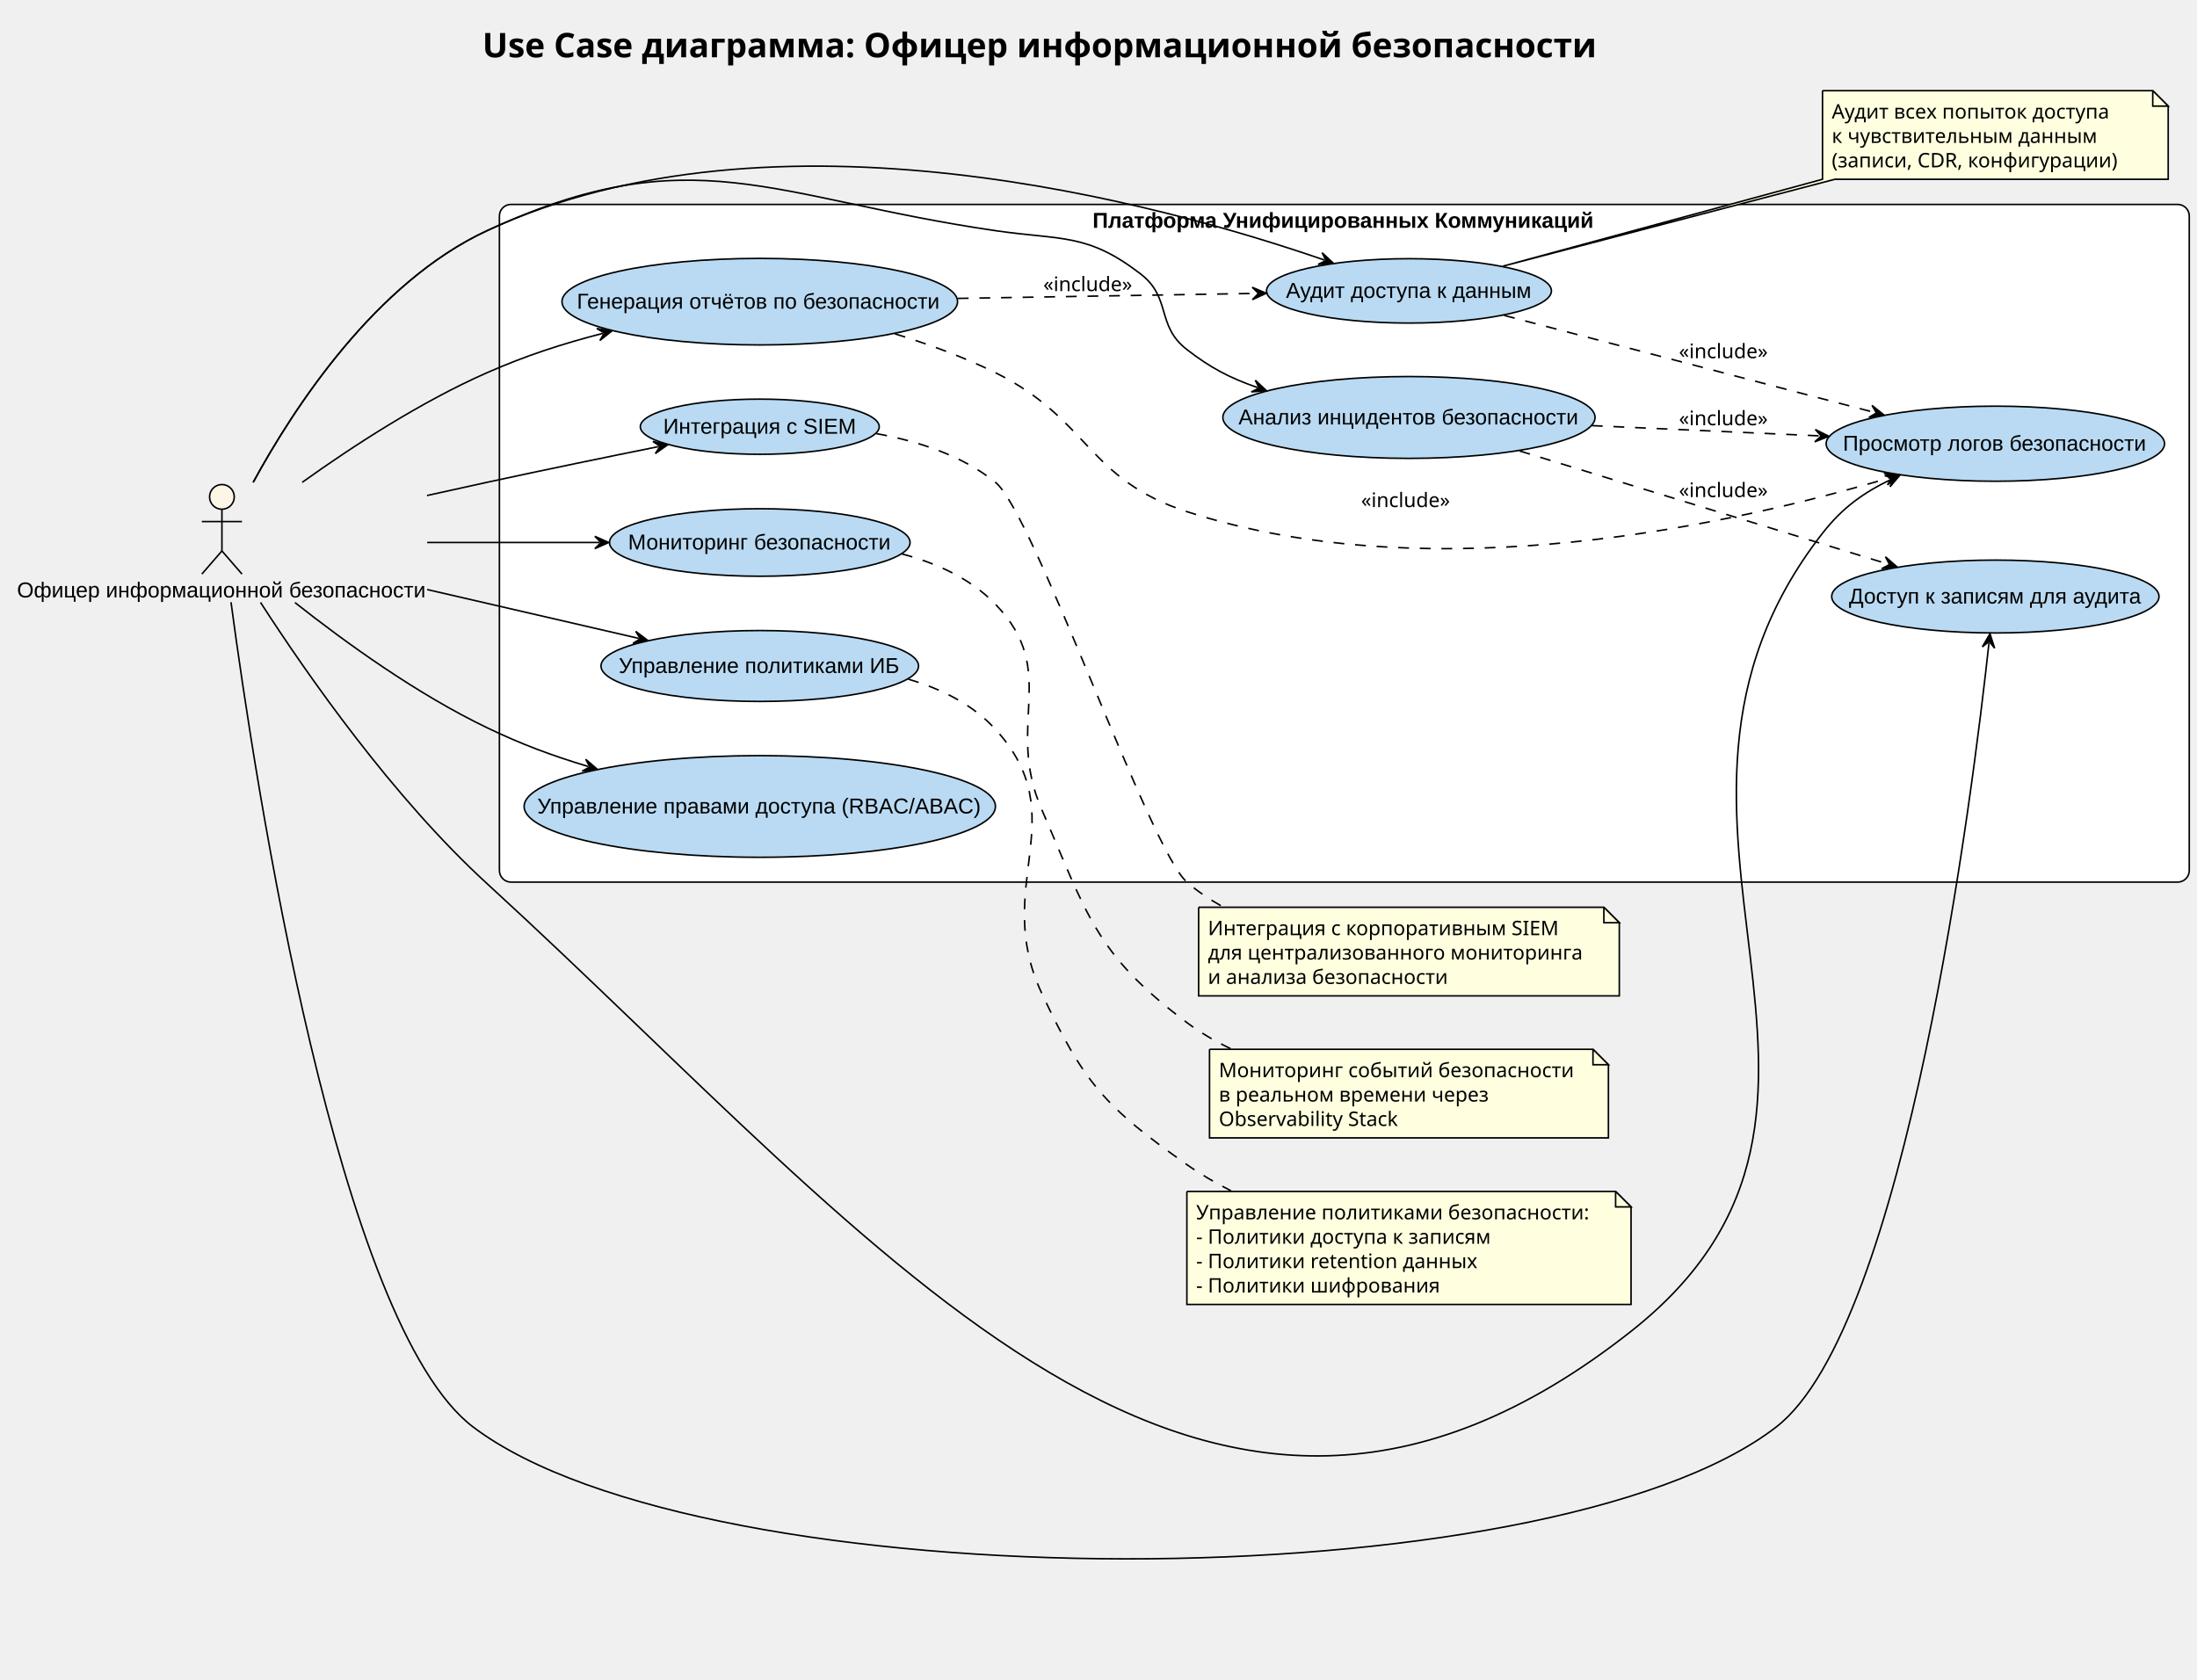
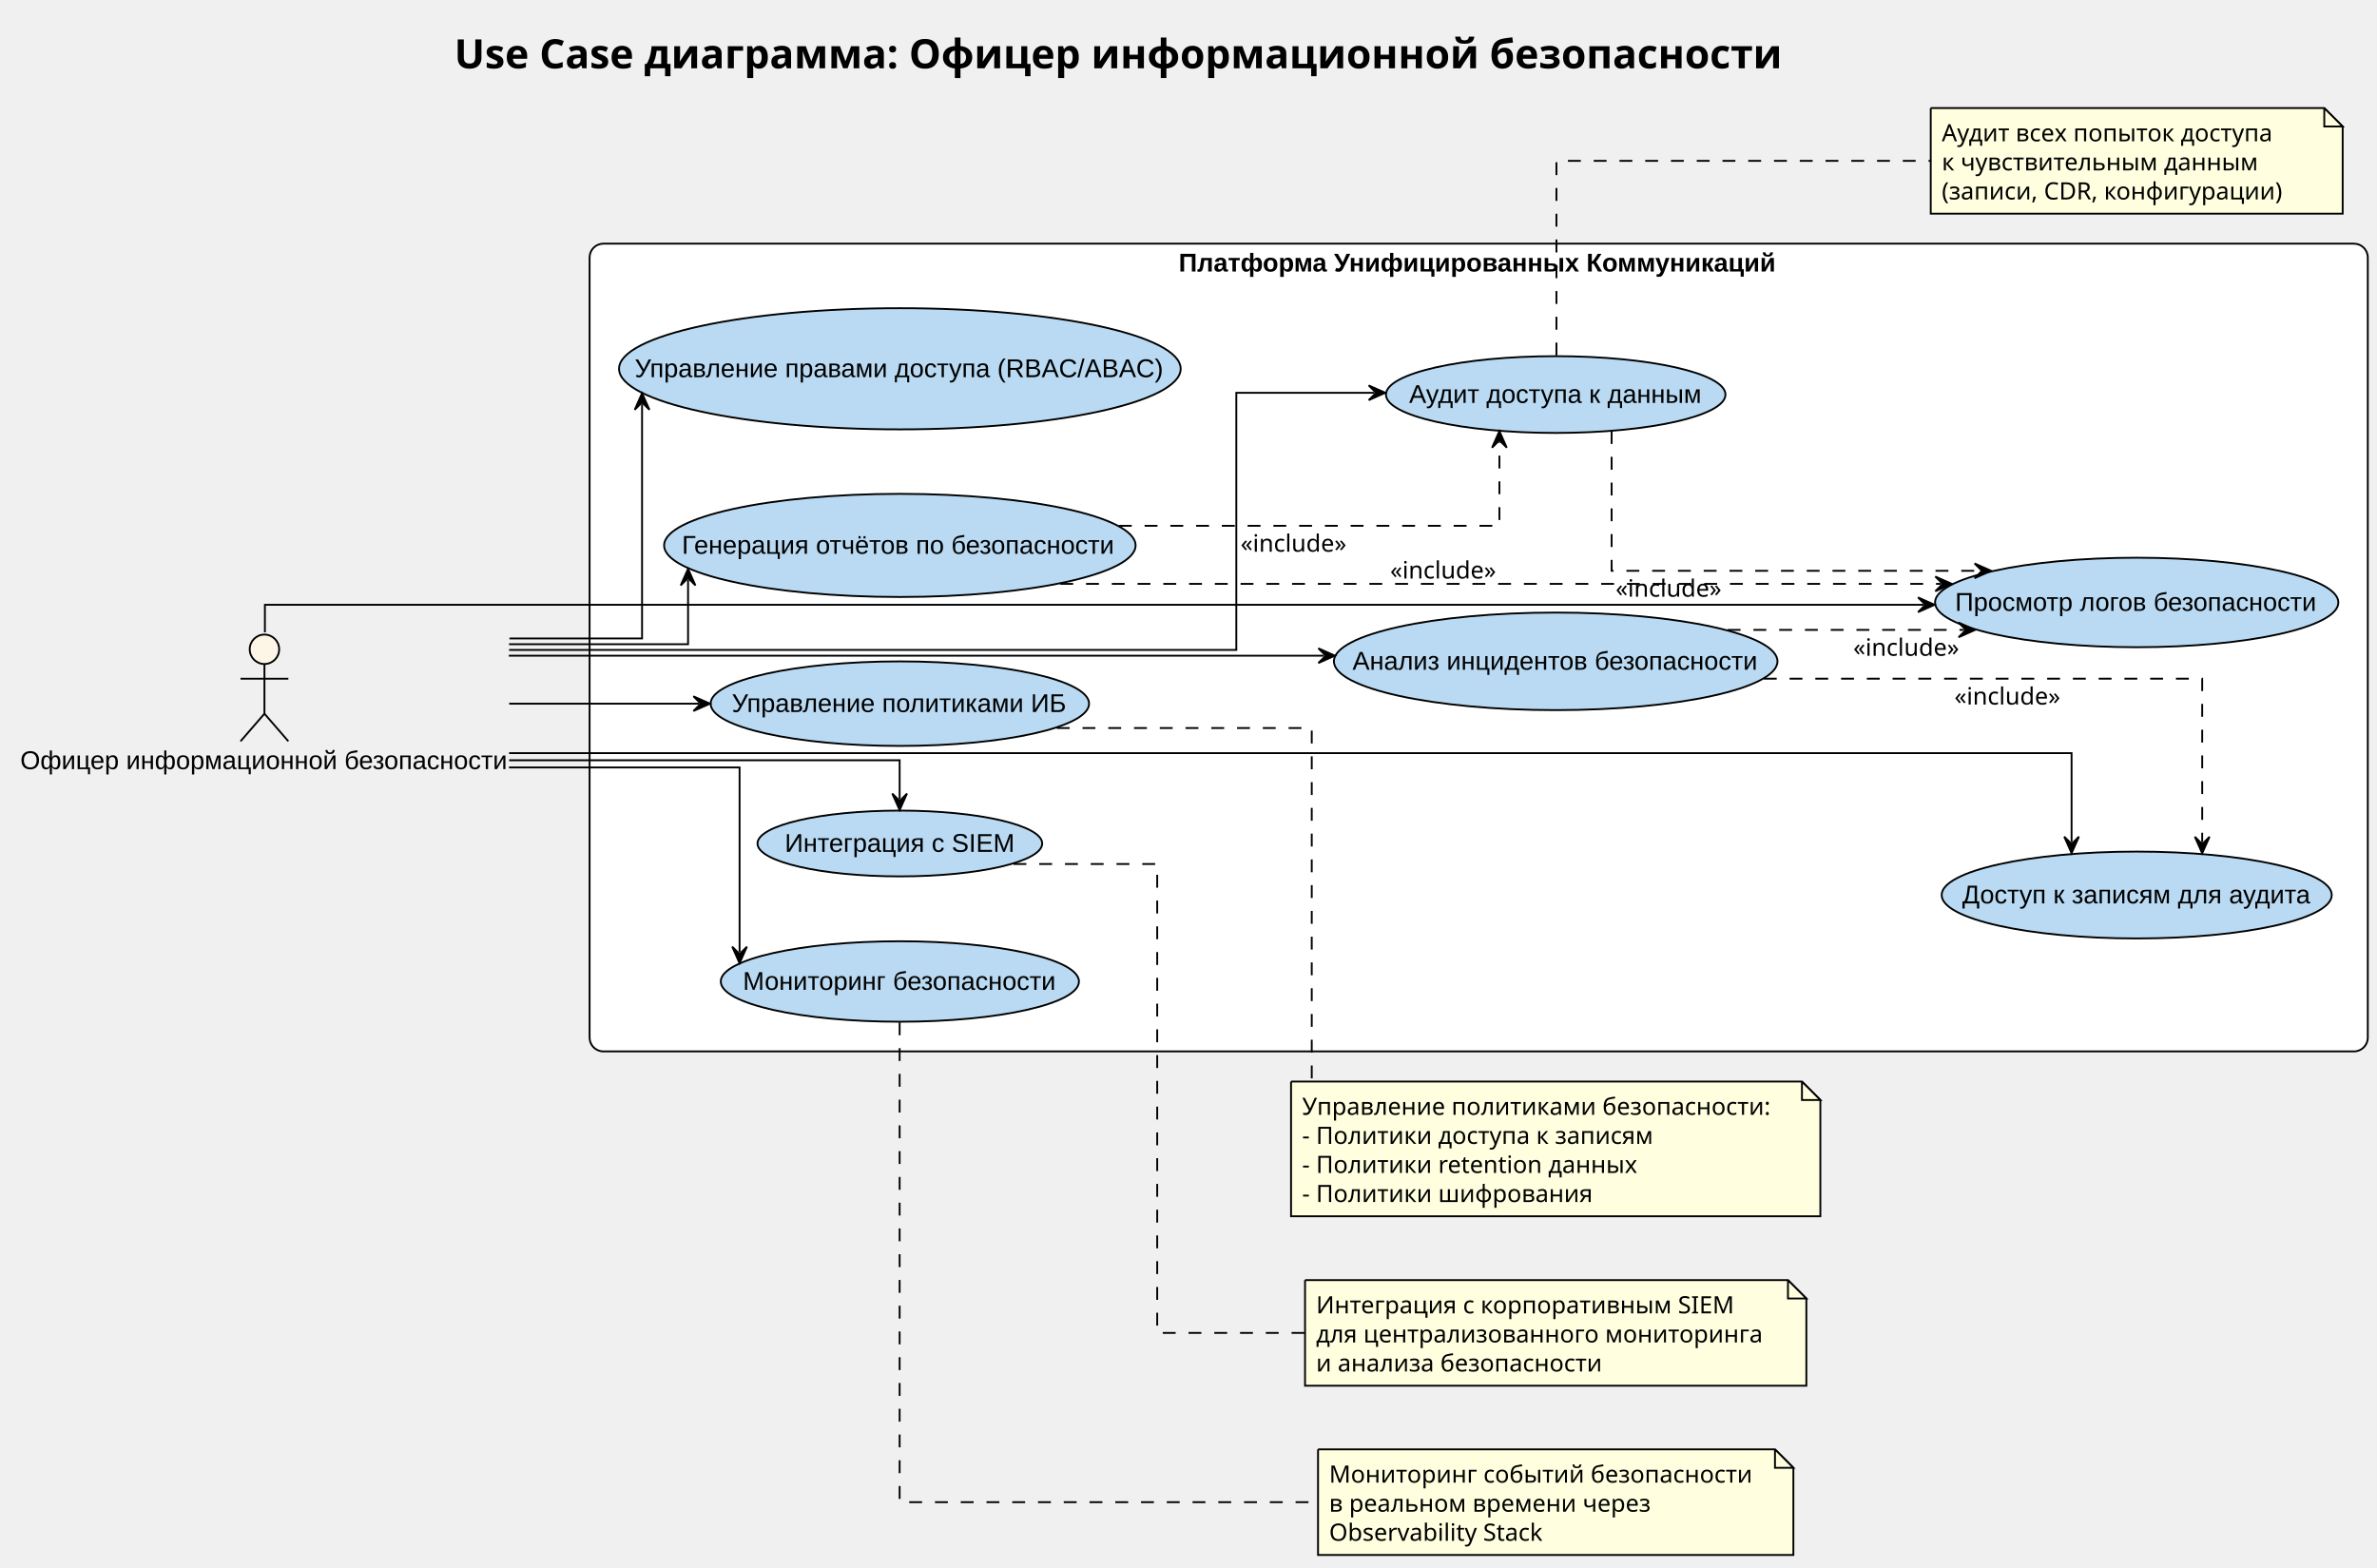
- <svg xmlns="http://www.w3.org/2000/svg" contentStyleType="text/css" data-diagram-type="DESCRIPTION" height="1088px" preserveAspectRatio="none" style="width:1423px;height:1088px;background:#FFFFFF;" version="1.1" viewBox="0 0 1423 1088" width="1423px" zoomAndPan="magnify">
+ <svg xmlns="http://www.w3.org/2000/svg" contentStyleType="text/css" data-diagram-type="DESCRIPTION" height="852px" preserveAspectRatio="none" style="width:1292px;height:852px;background:#FFFFFF;" version="1.1" viewBox="0 0 1292 852" width="1292px" zoomAndPan="magnify">
  <defs />
  <g>
    <g class="title" data-source-line="3">
-       <text fill="#000000" font-family="Verdana" font-size="22" font-weight="bold" lengthAdjust="spacing" textLength="790.163" x="312.413" y="37.118">Use Case диаграмма: Офицер информационной безопасности</text>
+       <text fill="#000000" font-family="Verdana" font-size="22" font-weight="bold" lengthAdjust="spacing" textLength="790.163" x="246.913" y="37.118">Use Case диаграмма: Офицер информационной безопасности</text>
    </g>
    <g class="cluster" data-qualified-name="......... ............... ............" data-source-line="7" id="ent0003">
-       <rect fill="#FFFFFF" height="439" rx="7.5" ry="7.5" style="stroke:#000000;stroke-width:1;" width="1094.52" x="323.47" y="132.427" />
-       <text fill="#000000" font-family="Arial" font-size="14" font-weight="bold" lengthAdjust="spacing" textLength="326.136" x="707.662" y="147.559">Платформа Унифицированных Коммуникаций</text>
+       <rect fill="#FFFFFF" height="439" rx="7.5" ry="7.5" style="stroke:#000000;stroke-width:1;" width="966.52" x="320.47" y="132.437" />
+       <text fill="#000000" font-family="Arial" font-size="14" font-weight="bold" lengthAdjust="spacing" textLength="326.136" x="640.662" y="147.569">Платформа Унифицированных Коммуникаций</text>
    </g>
    <g class="entity" data-qualified-name="......... ............... .............UC_SecurityMonitoring" data-source-line="8" id="ent0004">
-       <ellipse cx="492.115" cy="351.426" fill="#B9DAF2" rx="97.345" ry="21.869" style="stroke:#000000;stroke-width:1;" />
-       <text fill="#000000" font-family="Arial" font-size="14" lengthAdjust="spacing" textLength="170.659" x="406.785" y="355.976">Мониторинг безопасности</text>
+       <ellipse cx="489.115" cy="533.436" fill="#B9DAF2" rx="97.345" ry="21.869" style="stroke:#000000;stroke-width:1;" />
+       <text fill="#000000" font-family="Arial" font-size="14" lengthAdjust="spacing" textLength="170.659" x="403.785" y="537.986">Мониторинг безопасности</text>
    </g>
    <g class="entity" data-qualified-name="......... ............... .............UC_AccessAudit" data-source-line="9" id="ent0005">
-       <ellipse cx="912.593" cy="188.432" fill="#B9DAF2" rx="92.273" ry="20.855" style="stroke:#000000;stroke-width:1;" />
-       <text fill="#000000" font-family="Arial" font-size="14" lengthAdjust="spacing" textLength="159.373" x="832.907" y="192.981">Аудит доступа к данным</text>
+       <ellipse cx="845.593" cy="214.442" fill="#B9DAF2" rx="92.273" ry="20.855" style="stroke:#000000;stroke-width:1;" />
+       <text fill="#000000" font-family="Arial" font-size="14" lengthAdjust="spacing" textLength="159.373" x="765.907" y="218.991">Аудит доступа к данным</text>
    </g>
    <g class="entity" data-qualified-name="......... ............... .............UC_SecurityPolicies" data-source-line="10" id="ent0006">
-       <ellipse cx="492.107" cy="431.427" fill="#B9DAF2" rx="102.847" ry="22.969" style="stroke:#000000;stroke-width:1;" />
-       <text fill="#000000" font-family="Arial" font-size="14" lengthAdjust="spacing" textLength="182.752" x="400.731" y="435.976">Управление политиками ИБ</text>
+       <ellipse cx="489.107" cy="382.437" fill="#B9DAF2" rx="102.847" ry="22.969" style="stroke:#000000;stroke-width:1;" />
+       <text fill="#000000" font-family="Arial" font-size="14" lengthAdjust="spacing" textLength="182.752" x="397.731" y="386.986">Управление политиками ИБ</text>
    </g>
    <g class="entity" data-qualified-name="......... ............... .............UC_SecurityLogs" data-source-line="11" id="ent0007">
-       <ellipse cx="1292.387" cy="287.429" fill="#B9DAF2" rx="109.607" ry="24.321" style="stroke:#000000;stroke-width:1;" />
-       <text fill="#000000" font-family="Arial" font-size="14" lengthAdjust="spacing" textLength="197.435" x="1193.669" y="291.978">Просмотр логов безопасности</text>
+       <ellipse cx="1161.387" cy="327.439" fill="#B9DAF2" rx="109.607" ry="24.321" style="stroke:#000000;stroke-width:1;" />
+       <text fill="#000000" font-family="Arial" font-size="14" lengthAdjust="spacing" textLength="197.435" x="1062.669" y="331.988">Просмотр логов безопасности</text>
    </g>
    <g class="entity" data-qualified-name="......... ............... .............UC_RecordingAudit" data-source-line="12" id="ent0008">
-       <ellipse cx="1292.392" cy="386.43" fill="#B9DAF2" rx="106.012" ry="23.602" style="stroke:#000000;stroke-width:1;" />
-       <text fill="#000000" font-family="Arial" font-size="14" lengthAdjust="spacing" textLength="189.649" x="1197.568" y="390.979">Доступ к записям для аудита</text>
+       <ellipse cx="1161.392" cy="486.44" fill="#B9DAF2" rx="106.012" ry="23.602" style="stroke:#000000;stroke-width:1;" />
+       <text fill="#000000" font-family="Arial" font-size="14" lengthAdjust="spacing" textLength="189.649" x="1066.568" y="490.989">Доступ к записям для аудита</text>
    </g>
    <g class="entity" data-qualified-name="......... ............... .............UC_IncidentAnalysis" data-source-line="13" id="ent0009">
-       <ellipse cx="912.586" cy="270.426" fill="#B9DAF2" rx="120.546" ry="26.509" style="stroke:#000000;stroke-width:1;" />
-       <text fill="#000000" font-family="Arial" font-size="14" lengthAdjust="spacing" textLength="220.883" x="802.145" y="274.976">Анализ инцидентов безопасности</text>
+       <ellipse cx="845.586" cy="359.437" fill="#B9DAF2" rx="120.546" ry="26.509" style="stroke:#000000;stroke-width:1;" />
+       <text fill="#000000" font-family="Arial" font-size="14" lengthAdjust="spacing" textLength="220.883" x="735.145" y="363.986">Анализ инцидентов безопасности</text>
    </g>
    <g class="entity" data-qualified-name="......... ............... .............UC_AccessControl" data-source-line="14" id="ent0010">
-       <ellipse cx="492.113" cy="522.424" fill="#B9DAF2" rx="152.633" ry="32.927" style="stroke:#000000;stroke-width:1;" />
-       <text fill="#000000" font-family="Arial" font-size="14" lengthAdjust="spacing" textLength="288.237" x="347.994" y="526.973">Управление правами доступа (RBAC/ABAC)</text>
+       <ellipse cx="489.113" cy="200.434" fill="#B9DAF2" rx="152.633" ry="32.927" style="stroke:#000000;stroke-width:1;" />
+       <text fill="#000000" font-family="Arial" font-size="14" lengthAdjust="spacing" textLength="288.237" x="344.994" y="204.983">Управление правами доступа (RBAC/ABAC)</text>
    </g>
    <g class="entity" data-qualified-name="......... ............... .............UC_SIEMIntegration" data-source-line="15" id="ent0011">
-       <ellipse cx="492.108" cy="276.423" fill="#B9DAF2" rx="77.378" ry="17.876" style="stroke:#000000;stroke-width:1;" />
-       <text fill="#000000" font-family="Arial" font-size="14" lengthAdjust="spacing" textLength="125.098" x="429.56" y="280.972">Интеграция с SIEM</text>
+       <ellipse cx="489.108" cy="458.433" fill="#B9DAF2" rx="77.378" ry="17.876" style="stroke:#000000;stroke-width:1;" />
+       <text fill="#000000" font-family="Arial" font-size="14" lengthAdjust="spacing" textLength="125.098" x="426.56" y="462.982">Интеграция с SIEM</text>
    </g>
    <g class="entity" data-qualified-name="......... ............... .............UC_SecurityReports" data-source-line="16" id="ent0012">
-       <ellipse cx="492.106" cy="195.423" fill="#B9DAF2" rx="128.126" ry="28.025" style="stroke:#000000;stroke-width:1;" />
-       <text fill="#000000" font-family="Arial" font-size="14" lengthAdjust="spacing" textLength="236.954" x="373.629" y="199.972">Генерация отчётов по безопасности</text>
+       <ellipse cx="489.106" cy="296.433" fill="#B9DAF2" rx="128.126" ry="28.025" style="stroke:#000000;stroke-width:1;" />
+       <text fill="#000000" font-family="Arial" font-size="14" lengthAdjust="spacing" textLength="236.954" x="370.629" y="300.982">Генерация отчётов по безопасности</text>
    </g>
    <g class="entity" data-qualified-name="SecurityOfficer" data-source-line="5" id="ent0002">
-       <ellipse cx="143.737" cy="321.887" fill="#FDF5E6" rx="8" ry="8" style="stroke:#000000;stroke-width:1;" />
-       <path d="M143.737,329.887 L143.737,356.887 M130.737,337.887 L156.737,337.887 M143.737,356.887 L130.737,371.887 M143.737,356.887 L156.737,371.887" fill="none" style="stroke:#000000;stroke-width:1;" />
-       <text fill="#000000" font-family="Arial" font-size="14" lengthAdjust="spacing" textLength="265.474" x="11" y="387.019">Офицер информационной безопасности</text>
+       <ellipse cx="143.737" cy="352.887" fill="#FDF5E6" rx="8" ry="8" style="stroke:#000000;stroke-width:1;" />
+       <path d="M143.737,360.887 L143.737,387.887 M130.737,368.887 L156.737,368.887 M143.737,387.887 L130.737,402.887 M143.737,387.887 L156.737,402.887" fill="none" style="stroke:#000000;stroke-width:1;" />
+       <text fill="#000000" font-family="Arial" font-size="14" lengthAdjust="spacing" textLength="265.474" x="11" y="418.019">Офицер информационной безопасности</text>
    </g>
    <g class="entity" data-qualified-name="GMN27" data-source-line="38" id="ent0028">
-       <path d="M783.41,679.737 L783.41,737.135 L1041.774,737.135 L1041.774,689.737 L1031.774,679.737 L783.41,679.737" fill="#FFFFE0" style="stroke:#000000;stroke-width:1;" />
-       <path d="M1031.774,679.737 L1031.774,689.737 L1041.774,689.737 L1031.774,679.737" fill="#FFFFE0" style="stroke:#000000;stroke-width:1;" />
-       <text fill="#000000" font-family="Verdana" font-size="13" lengthAdjust="spacing" textLength="237.364" x="789.41" y="697.807">Мониторинг событий безопасности</text>
-       <text fill="#000000" font-family="Verdana" font-size="13" lengthAdjust="spacing" textLength="181.06" x="789.41" y="713.606">в реальном времени через</text>
-       <text fill="#000000" font-family="Verdana" font-size="13" lengthAdjust="spacing" textLength="126.369" x="789.41" y="729.406">Observability Stack</text>
+       <path d="M716.41,787.737 L716.41,845.135 L974.774,845.135 L974.774,797.737 L964.774,787.737 L716.41,787.737" fill="#FFFFE0" style="stroke:#000000;stroke-width:1;" />
+       <path d="M964.774,787.737 L964.774,797.737 L974.774,797.737 L964.774,787.737" fill="#FFFFE0" style="stroke:#000000;stroke-width:1;" />
+       <text fill="#000000" font-family="Verdana" font-size="13" lengthAdjust="spacing" textLength="237.364" x="722.41" y="805.807">Мониторинг событий безопасности</text>
+       <text fill="#000000" font-family="Verdana" font-size="13" lengthAdjust="spacing" textLength="181.06" x="722.41" y="821.606">в реальном времени через</text>
+       <text fill="#000000" font-family="Verdana" font-size="13" lengthAdjust="spacing" textLength="126.369" x="722.41" y="837.406">Observability Stack</text>
    </g>
    <g class="entity" data-qualified-name="GMN30" data-source-line="44" id="ent0031">
-       <path d="M1180.44,58.737 L1180.44,116.135 A0,0 0 0 0 1180.44,116.135 L1180.44,116.135 L973.45,172.427 L1188.44,116.135 L1404.343,116.135 A0,0 0 0 0 1404.343,116.135 L1404.343,68.737 L1394.343,58.737 L1180.44,58.737 A0,0 0 0 0 1180.44,58.737" fill="#FFFFE0" style="stroke:#000000;stroke-width:1;" />
-       <path d="M1394.343,58.737 L1394.343,68.737 L1404.343,68.737 L1394.343,58.737" fill="#FFFFE0" style="stroke:#000000;stroke-width:1;" />
-       <text fill="#000000" font-family="Verdana" font-size="13" lengthAdjust="spacing" textLength="193.223" x="1186.44" y="76.807">Аудит всех попыток доступа</text>
-       <text fill="#000000" font-family="Verdana" font-size="13" lengthAdjust="spacing" textLength="178.756" x="1186.44" y="92.606">к чувствительным данным</text>
-       <text fill="#000000" font-family="Verdana" font-size="13" lengthAdjust="spacing" textLength="202.903" x="1186.44" y="108.406">(записи, CDR, конфигурации)</text>
+       <path d="M1049.44,58.737 L1049.44,116.135 L1273.343,116.135 L1273.343,68.737 L1263.343,58.737 L1049.44,58.737" fill="#FFFFE0" style="stroke:#000000;stroke-width:1;" />
+       <path d="M1263.343,58.737 L1263.343,68.737 L1273.343,68.737 L1263.343,58.737" fill="#FFFFE0" style="stroke:#000000;stroke-width:1;" />
+       <text fill="#000000" font-family="Verdana" font-size="13" lengthAdjust="spacing" textLength="193.223" x="1055.44" y="76.807">Аудит всех попыток доступа</text>
+       <text fill="#000000" font-family="Verdana" font-size="13" lengthAdjust="spacing" textLength="178.756" x="1055.44" y="92.606">к чувствительным данным</text>
+       <text fill="#000000" font-family="Verdana" font-size="13" lengthAdjust="spacing" textLength="202.903" x="1055.44" y="108.406">(записи, CDR, конфигурации)</text>
    </g>
    <g class="entity" data-qualified-name="GMN33" data-source-line="50" id="ent0034">
-       <path d="M768.74,771.837 L768.74,845.035 L1056.437,845.035 L1056.437,781.837 L1046.437,771.837 L768.74,771.837" fill="#FFFFE0" style="stroke:#000000;stroke-width:1;" />
-       <path d="M1046.437,771.837 L1046.437,781.837 L1056.437,781.837 L1046.437,771.837" fill="#FFFFE0" style="stroke:#000000;stroke-width:1;" />
-       <text fill="#000000" font-family="Verdana" font-size="13" lengthAdjust="spacing" textLength="266.697" x="774.74" y="789.907">Управление политиками безопасности:</text>
-       <text fill="#000000" font-family="Verdana" font-size="13" lengthAdjust="spacing" textLength="204.883" x="774.74" y="805.706">- Политики доступа к записям</text>
-       <text fill="#000000" font-family="Verdana" font-size="13" lengthAdjust="spacing" textLength="194.118" x="774.74" y="821.506">- Политики retention данных</text>
-       <text fill="#000000" font-family="Verdana" font-size="13" lengthAdjust="spacing" textLength="166.448" x="774.74" y="837.305">- Политики шифрования</text>
+       <path d="M701.74,587.837 L701.74,661.035 L989.437,661.035 L989.437,597.837 L979.437,587.837 L701.74,587.837" fill="#FFFFE0" style="stroke:#000000;stroke-width:1;" />
+       <path d="M979.437,587.837 L979.437,597.837 L989.437,597.837 L979.437,587.837" fill="#FFFFE0" style="stroke:#000000;stroke-width:1;" />
+       <text fill="#000000" font-family="Verdana" font-size="13" lengthAdjust="spacing" textLength="266.697" x="707.74" y="605.907">Управление политиками безопасности:</text>
+       <text fill="#000000" font-family="Verdana" font-size="13" lengthAdjust="spacing" textLength="204.883" x="707.74" y="621.706">- Политики доступа к записям</text>
+       <text fill="#000000" font-family="Verdana" font-size="13" lengthAdjust="spacing" textLength="194.118" x="707.74" y="637.506">- Политики retention данных</text>
+       <text fill="#000000" font-family="Verdana" font-size="13" lengthAdjust="spacing" textLength="166.448" x="707.74" y="653.305">- Политики шифрования</text>
    </g>
    <g class="entity" data-qualified-name="GMN36" data-source-line="57" id="ent0037">
-       <path d="M776.35,587.737 L776.35,645.135 L1048.831,645.135 L1048.831,597.737 L1038.831,587.737 L776.35,587.737" fill="#FFFFE0" style="stroke:#000000;stroke-width:1;" />
-       <path d="M1038.831,587.737 L1038.831,597.737 L1048.831,597.737 L1038.831,587.737" fill="#FFFFE0" style="stroke:#000000;stroke-width:1;" />
-       <text fill="#000000" font-family="Verdana" font-size="13" lengthAdjust="spacing" textLength="238.881" x="782.35" y="605.807">Интеграция с корпоративным SIEM</text>
-       <text fill="#000000" font-family="Verdana" font-size="13" lengthAdjust="spacing" textLength="251.481" x="782.35" y="621.606">для централизованного мониторинга</text>
-       <text fill="#000000" font-family="Verdana" font-size="13" lengthAdjust="spacing" textLength="163.738" x="782.35" y="637.406">и анализа безопасности</text>
+       <path d="M709.35,695.737 L709.35,753.135 L981.831,753.135 L981.831,705.737 L971.831,695.737 L709.35,695.737" fill="#FFFFE0" style="stroke:#000000;stroke-width:1;" />
+       <path d="M971.831,695.737 L971.831,705.737 L981.831,705.737 L971.831,695.737" fill="#FFFFE0" style="stroke:#000000;stroke-width:1;" />
+       <text fill="#000000" font-family="Verdana" font-size="13" lengthAdjust="spacing" textLength="238.881" x="715.35" y="713.807">Интеграция с корпоративным SIEM</text>
+       <text fill="#000000" font-family="Verdana" font-size="13" lengthAdjust="spacing" textLength="251.481" x="715.35" y="729.606">для централизованного мониторинга</text>
+       <text fill="#000000" font-family="Verdana" font-size="13" lengthAdjust="spacing" textLength="163.738" x="715.35" y="745.406">и анализа безопасности</text>
    </g>
    <g class="link" data-entity-1="ent0002" data-entity-2="ent0004" data-link-type="dependency" data-source-line="20" id="lnk13">
-       <path d="M276.67,351.427 C315.77,351.427 351.84,351.427 388.28,351.427" fill="none" id="SecurityOfficer-to-UC_SecurityMonitoring" style="stroke:#000000;stroke-width:1;" />
-       <polygon fill="#000000" points="394.28,351.427,385.28,347.427,389.28,351.427,385.28,355.427,394.28,351.427" style="stroke:#000000;stroke-width:1;" />
+       <path d="M276.65,417.097 C339.93,417.097 401.99,417.097 401.99,417.097 C401.99,417.097 401.99,489.387 401.99,517.517" fill="none" id="SecurityOfficer-to-UC_SecurityMonitoring" style="stroke:#000000;stroke-width:1;" />
+       <polygon fill="#000000" points="401.99,523.517,405.99,514.517,401.99,518.517,397.99,514.517,401.99,523.517" style="stroke:#000000;stroke-width:1;" />
    </g>
    <g class="link" data-entity-1="ent0002" data-entity-2="ent0005" data-link-type="dependency" data-source-line="21" id="lnk14">
-       <path d="M163.99,312.467 C190.47,263.837 243.21,182.967 315.47,149.427 C502.45,62.657 752.739,132.169 857.869,168.479" fill="none" id="SecurityOfficer-to-UC_AccessAudit" style="stroke:#000000;stroke-width:1;" />
-       <polygon fill="#000000" points="863.54,170.437,856.339,163.718,858.814,168.805,853.727,171.28,863.54,170.437" style="stroke:#000000;stroke-width:1;" />
+       <path d="M276.7,353.237 C433.18,353.237 671.99,353.237 671.99,353.237 C671.99,353.237 671.99,213.477 671.99,213.477 C671.99,213.477 705.58,213.477 746.95,213.477" fill="none" id="SecurityOfficer-to-UC_AccessAudit" style="stroke:#000000;stroke-width:1;" />
+       <polygon fill="#000000" points="752.95,213.477,743.95,209.477,747.95,213.477,743.95,217.477,752.95,213.477" style="stroke:#000000;stroke-width:1;" />
    </g>
    <g class="link" data-entity-1="ent0002" data-entity-2="ent0006" data-link-type="dependency" data-source-line="22" id="lnk15">
-       <path d="M276.67,381.907 C325.23,393.117 372.544,404.047 413.774,413.567" fill="none" id="SecurityOfficer-to-UC_SecurityPolicies" style="stroke:#000000;stroke-width:1;" />
-       <polygon fill="#000000" points="419.62,414.917,411.751,408.995,414.748,413.792,409.951,416.79,419.62,414.917" style="stroke:#000000;stroke-width:1;" />
+       <path d="M276.77,382.437 C312.97,382.437 345.63,382.437 379.9,382.437" fill="none" id="SecurityOfficer-to-UC_SecurityPolicies" style="stroke:#000000;stroke-width:1;" />
+       <polygon fill="#000000" points="385.9,382.437,376.9,378.437,380.9,382.437,376.9,386.437,385.9,382.437" style="stroke:#000000;stroke-width:1;" />
    </g>
    <g class="link" data-entity-1="ent0002" data-entity-2="ent0007" data-link-type="dependency" data-source-line="23" id="lnk16">
-       <path d="M168.74,390.247 C199,437.127 254.49,516.627 315.47,572.427 C576.37,811.167 778.74,1081.397 1056.44,862.427 C1241.99,716.127 1035.14,531.777 1180.44,345.427 C1193.27,328.977 1206.674,319.311 1225.174,310.401" fill="none" id="SecurityOfficer-to-UC_SecurityLogs" style="stroke:#000000;stroke-width:1;" />
-       <polygon fill="#000000" points="1230.58,307.797,1220.736,308.099,1226.075,309.967,1224.207,315.306,1230.58,307.797" style="stroke:#000000;stroke-width:1;" />
+       <path d="M143.99,343.667 C143.99,335.187 143.99,328.697 143.99,328.697 C143.99,328.697 782.47,328.697 1045.54,328.697" fill="none" id="SecurityOfficer-to-UC_SecurityLogs" style="stroke:#000000;stroke-width:1;" />
+       <polygon fill="#000000" points="1051.54,328.697,1042.54,324.697,1046.54,328.697,1042.54,332.697,1051.54,328.697" style="stroke:#000000;stroke-width:1;" />
    </g>
    <g class="link" data-entity-1="ent0002" data-entity-2="ent0008" data-link-type="dependency" data-source-line="24" id="lnk17">
-       <path d="M149.63,390.117 C165.4,507.917 219,858.237 306.47,924.427 C456.02,1037.607 1001.96,1039.017 1150.44,924.427 C1234.8,859.317 1277.832,512.422 1288.262,416.482" fill="none" id="SecurityOfficer-to-UC_RecordingAudit" style="stroke:#000000;stroke-width:1;" />
-       <polygon fill="#000000" points="1288.91,410.517,1283.961,419.032,1288.37,415.488,1291.914,419.897,1288.91,410.517" style="stroke:#000000;stroke-width:1;" />
+       <path d="M276.72,409.307 C545.06,409.307 1125.99,409.307 1125.99,409.307 C1125.99,409.307 1125.99,434.957 1125.99,457.707" fill="none" id="SecurityOfficer-to-UC_RecordingAudit" style="stroke:#000000;stroke-width:1;" />
+       <polygon fill="#000000" points="1125.99,463.707,1129.99,454.707,1125.99,458.707,1121.99,454.707,1125.99,463.707" style="stroke:#000000;stroke-width:1;" />
    </g>
    <g class="link" data-entity-1="ent0002" data-entity-2="ent0009" data-link-type="dependency" data-source-line="25" id="lnk18">
-       <path d="M163.99,312.467 C190.47,263.837 243.21,182.967 315.47,149.427 C448.21,87.827 499.93,128.327 644.74,149.427 C687.88,155.717 704.18,150.857 738.74,177.427 C758.98,192.997 748.57,210.777 768.74,226.427 C783.81,238.127 796.33,244.776 814.6,251.096" fill="none" id="SecurityOfficer-to-UC_IncidentAnalysis" style="stroke:#000000;stroke-width:1;" />
-       <polygon fill="#000000" points="820.27,253.057,813.072,246.335,815.545,251.423,810.457,253.895,820.27,253.057" style="stroke:#000000;stroke-width:1;" />
+       <path d="M276.57,356.357 C405.93,356.357 594.79,356.357 719.58,356.357" fill="none" id="SecurityOfficer-to-UC_IncidentAnalysis" style="stroke:#000000;stroke-width:1;" />
+       <polygon fill="#000000" points="725.58,356.357,716.58,352.357,720.58,356.357,716.58,360.357,725.58,356.357" style="stroke:#000000;stroke-width:1;" />
    </g>
    <g class="link" data-entity-1="ent0002" data-entity-2="ent0010" data-link-type="dependency" data-source-line="26" id="lnk19">
-       <path d="M191.04,390.337 C223.97,416.367 270.24,449.717 315.47,471.427 C337.8,482.147 357.084,489.349 381.084,496.569" fill="none" id="SecurityOfficer-to-UC_AccessControl" style="stroke:#000000;stroke-width:1;" />
-       <polygon fill="#000000" points="386.83,498.297,379.364,491.874,382.042,496.857,377.059,499.535,386.83,498.297" style="stroke:#000000;stroke-width:1;" />
+       <path d="M276.92,347.007 C316.25,347.007 348.99,347.007 348.99,347.007 C348.99,347.007 348.99,255.787 348.99,219.707" fill="none" id="SecurityOfficer-to-UC_AccessControl" style="stroke:#000000;stroke-width:1;" />
+       <polygon fill="#000000" points="348.99,213.707,344.99,222.707,348.99,218.707,352.99,222.707,348.99,213.707" style="stroke:#000000;stroke-width:1;" />
    </g>
    <g class="link" data-entity-1="ent0002" data-entity-2="ent0011" data-link-type="dependency" data-source-line="27" id="lnk20">
-       <path d="M276.57,321.007 C289.7,318.067 302.84,315.167 315.47,312.427 C354.41,303.997 392.438,296.183 426.608,289.293" fill="none" id="SecurityOfficer-to-UC_SIEMIntegration" style="stroke:#000000;stroke-width:1;" />
-       <polygon fill="#000000" points="432.49,288.107,422.877,285.965,427.589,289.096,424.458,293.807,432.49,288.107" style="stroke:#000000;stroke-width:1;" />
+       <path d="M276.73,413.197 C373.99,413.197 488.99,413.197 488.99,413.197 C488.99,413.197 488.99,421.707 488.99,434.297" fill="none" id="SecurityOfficer-to-UC_SIEMIntegration" style="stroke:#000000;stroke-width:1;" />
+       <polygon fill="#000000" points="488.99,440.297,492.99,431.297,488.99,435.297,484.99,431.297,488.99,440.297" style="stroke:#000000;stroke-width:1;" />
    </g>
    <g class="link" data-entity-1="ent0002" data-entity-2="ent0012" data-link-type="dependency" data-source-line="28" id="lnk21">
-       <path d="M195.74,312.457 C228.47,289.047 272.7,260.237 315.47,241.427 C340.87,230.267 363.741,222.85 390.461,215.94" fill="none" id="SecurityOfficer-to-UC_SecurityReports" style="stroke:#000000;stroke-width:1;" />
-       <polygon fill="#000000" points="396.27,214.437,386.555,212.818,391.429,215.689,388.558,220.563,396.27,214.437" style="stroke:#000000;stroke-width:1;" />
+       <path d="M276.68,350.117 C327.73,350.117 373.99,350.117 373.99,350.117 C373.99,350.117 373.99,331.037 373.99,315.157" fill="none" id="SecurityOfficer-to-UC_SecurityReports" style="stroke:#000000;stroke-width:1;" />
+       <polygon fill="#000000" points="373.99,309.157,369.99,318.157,373.99,314.157,377.99,318.157,373.99,309.157" style="stroke:#000000;stroke-width:1;" />
    </g>
    <g class="link" data-entity-1="ent0005" data-entity-2="ent0007" data-link-type="dependency" data-source-line="31" id="lnk22">
-       <path d="M974.29,204.337 C1041.35,221.907 1143.416,248.657 1214.406,267.257" fill="none" id="UC_AccessAudit-to-UC_SecurityLogs" style="stroke:#000000;stroke-width:1;stroke-dasharray:7,7;" />
-       <polygon fill="#000000" points="1220.21,268.777,1212.518,262.627,1215.373,267.51,1210.49,270.366,1220.21,268.777" style="stroke:#000000;stroke-width:1;" />
-       <text fill="#000000" font-family="Verdana" font-size="13" lengthAdjust="spacing" textLength="62.962" x="1087.44" y="232.037">«include»</text>
+       <path d="M875.99,234.287 C875.99,262.347 875.99,310.237 875.99,310.237 C875.99,310.237 991.81,310.237 1076.27,310.237" fill="none" id="UC_AccessAudit-to-UC_SecurityLogs" style="stroke:#000000;stroke-width:1;stroke-dasharray:7,7;" />
+       <polygon fill="#000000" points="1082.27,310.237,1073.27,306.237,1077.27,310.237,1073.27,314.237,1082.27,310.237" style="stroke:#000000;stroke-width:1;" />
+       <text fill="#000000" font-family="Verdana" font-size="13" lengthAdjust="spacing" textLength="62.962" x="878.16" y="324.307">«include»</text>
    </g>
    <g class="link" data-entity-1="ent0009" data-entity-2="ent0007" data-link-type="dependency" data-source-line="32" id="lnk23">
-       <path d="M1031.05,275.717 C1080.12,277.927 1130.726,280.197 1178.596,282.357" fill="none" id="UC_IncidentAnalysis-to-UC_SecurityLogs" style="stroke:#000000;stroke-width:1;stroke-dasharray:7,7;" />
-       <polygon fill="#000000" points="1184.59,282.627,1175.78,278.226,1179.595,282.402,1175.419,286.218,1184.59,282.627" style="stroke:#000000;stroke-width:1;" />
-       <text fill="#000000" font-family="Verdana" font-size="13" lengthAdjust="spacing" textLength="62.962" x="1087.44" y="275.487">«include»</text>
+       <path d="M939.06,342.347 C981.62,342.347 1025.71,342.347 1067.57,342.347" fill="none" id="UC_IncidentAnalysis-to-UC_SecurityLogs" style="stroke:#000000;stroke-width:1;stroke-dasharray:7,7;" />
+       <polygon fill="#000000" points="1073.57,342.347,1064.57,338.347,1068.57,342.347,1064.57,346.347,1073.57,342.347" style="stroke:#000000;stroke-width:1;" />
+       <text fill="#000000" font-family="Verdana" font-size="13" lengthAdjust="spacing" textLength="62.962" x="1007.31" y="356.417">«include»</text>
    </g>
    <g class="link" data-entity-1="ent0009" data-entity-2="ent0008" data-link-type="dependency" data-source-line="33" id="lnk24">
-       <path d="M984.21,292.117 C1054.47,313.687 1155.534,344.716 1222.904,365.406" fill="none" id="UC_IncidentAnalysis-to-UC_RecordingAudit" style="stroke:#000000;stroke-width:1;stroke-dasharray:7,7;" />
-       <polygon fill="#000000" points="1228.64,367.167,1221.211,360.701,1223.86,365.699,1218.862,368.349,1228.64,367.167" style="stroke:#000000;stroke-width:1;" />
-       <text fill="#000000" font-family="Verdana" font-size="13" lengthAdjust="spacing" textLength="62.962" x="1087.44" y="322.027">«include»</text>
+       <path d="M958.71,368.857 C1061.44,368.857 1196.99,368.857 1196.99,368.857 C1196.99,368.857 1196.99,423.597 1196.99,457.767" fill="none" id="UC_IncidentAnalysis-to-UC_RecordingAudit" style="stroke:#000000;stroke-width:1;stroke-dasharray:7,7;" />
+       <polygon fill="#000000" points="1196.99,463.767,1200.99,454.767,1196.99,458.767,1192.99,454.767,1196.99,463.767" style="stroke:#000000;stroke-width:1;" />
+       <text fill="#000000" font-family="Verdana" font-size="13" lengthAdjust="spacing" textLength="62.962" x="1062.31" y="382.927">«include»</text>
    </g>
    <g class="link" data-entity-1="ent0012" data-entity-2="ent0007" data-link-type="dependency" data-source-line="34" id="lnk25">
-       <path d="M579.64,216.257 C601.44,222.967 624.41,231.327 644.74,241.427 C705.72,271.737 703.97,310.407 768.74,331.427 C928.97,383.447 1124.809,339.018 1224.299,309.418" fill="none" id="UC_SecurityReports-to-UC_SecurityLogs" style="stroke:#000000;stroke-width:1;stroke-dasharray:7,7;" />
-       <polygon fill="#000000" points="1230.05,307.707,1220.283,306.44,1225.258,309.133,1222.564,314.108,1230.05,307.707" style="stroke:#000000;stroke-width:1;" />
-       <text fill="#000000" font-family="Verdana" font-size="13" lengthAdjust="spacing" textLength="62.962" x="881.59" y="328.497">«include»</text>
+       <path d="M576.31,317.347 C700.92,317.347 923.38,317.347 1054.92,317.347" fill="none" id="UC_SecurityReports-to-UC_SecurityLogs" style="stroke:#000000;stroke-width:1;stroke-dasharray:7,7;" />
+       <polygon fill="#000000" points="1060.92,317.347,1051.92,313.347,1055.92,317.347,1051.92,321.347,1060.92,317.347" style="stroke:#000000;stroke-width:1;" />
+       <text fill="#000000" font-family="Verdana" font-size="13" lengthAdjust="spacing" textLength="62.962" x="755.61" y="314.417">«include»</text>
    </g>
    <g class="link" data-entity-1="ent0012" data-entity-2="ent0005" data-link-type="dependency" data-source-line="35" id="lnk26">
-       <path d="M620.37,193.307 C684.81,192.227 755.581,191.038 814.121,190.058" fill="none" id="UC_SecurityReports-to-UC_AccessAudit" style="stroke:#000000;stroke-width:1;stroke-dasharray:7,7;" />
-       <polygon fill="#000000" points="820.12,189.957,811.054,186.108,815.121,190.041,811.188,194.107,820.12,189.957" style="stroke:#000000;stroke-width:1;" />
-       <text fill="#000000" font-family="Verdana" font-size="13" lengthAdjust="spacing" textLength="62.962" x="675.74" y="188.587">«include»</text>
+       <path d="M608.14,285.767 C701.24,285.767 814.99,285.767 814.99,285.767 C814.99,285.767 814.99,261.407 814.99,240.307" fill="none" id="UC_SecurityReports-to-UC_AccessAudit" style="stroke:#000000;stroke-width:1;stroke-dasharray:7,7;" />
+       <polygon fill="#000000" points="814.99,234.307,810.99,243.307,814.99,239.307,818.99,243.307,814.99,234.307" style="stroke:#000000;stroke-width:1;" />
+       <text fill="#000000" font-family="Verdana" font-size="13" lengthAdjust="spacing" textLength="62.962" x="674.3" y="299.837">«include»</text>
    </g>
    <g class="link" data-entity-1="ent0004" data-entity-2="ent0028" data-link-type="association" data-source-line="38" id="lnk29">
-       <path d="M584.18,358.837 C606.56,364.767 628.67,374.777 644.74,391.427 C686.81,435.047 650.59,468.857 674.74,524.427 C704.31,592.497 709.31,617.987 768.74,662.427 C777.4,668.907 787,674.497 797.02,679.307" fill="none" id="UC_SecurityMonitoring-GMN27" style="stroke:#000000;stroke-width:1;stroke-dasharray:7,7;" />
+       <path d="M488.99,555.647 C488.99,622.357 488.99,816.437 488.99,816.437 C488.99,816.437 614.09,816.437 716.09,816.437" fill="none" id="UC_SecurityMonitoring-GMN27" style="stroke:#000000;stroke-width:1;stroke-dasharray:7,7;" />
+     </g>
+     <g class="link" data-entity-1="ent0005" data-entity-2="ent0031" data-link-type="association" data-source-line="44" id="lnk32">
+       <path d="M845.99,193.177 C845.99,157.027 845.99,87.437 845.99,87.437 C845.99,87.437 958.65,87.437 1049.3,87.437" fill="none" id="UC_AccessAudit-GMN30" style="stroke:#000000;stroke-width:1;stroke-dasharray:7,7;" />
    </g>
    <g class="link" data-entity-1="ent0006" data-entity-2="ent0034" data-link-type="association" data-source-line="50" id="lnk35">
-       <path d="M588.31,439.967 C609.45,446.157 629.93,456.227 644.74,472.427 C696.78,529.407 642,573.557 674.74,643.427 C702.17,701.967 715.93,717.147 768.74,754.427 C777.62,760.697 787.32,766.347 797.35,771.407" fill="none" id="UC_SecurityPolicies-GMN33" style="stroke:#000000;stroke-width:1;stroke-dasharray:7,7;" />
+       <path d="M574.39,395.677 C637.66,395.677 712.99,395.677 712.99,395.677 C712.99,395.677 712.99,522.687 712.99,587.427" fill="none" id="UC_SecurityPolicies-GMN33" style="stroke:#000000;stroke-width:1;stroke-dasharray:7,7;" />
    </g>
    <g class="link" data-entity-1="ent0011" data-entity-2="ent0037" data-link-type="association" data-source-line="57" id="lnk38">
-       <path d="M567.61,280.887 C594.26,285.687 623.05,294.937 644.74,312.427 C669.57,332.457 744.64,550.517 768.74,571.427 C775.71,577.477 783.5,582.717 791.73,587.257" fill="none" id="UC_SIEMIntegration-GMN36" style="stroke:#000000;stroke-width:1;stroke-dasharray:7,7;" />
+       <path d="M550.87,469.577 C588.34,469.577 628.99,469.577 628.99,469.577 C628.99,469.577 628.99,724.437 628.99,724.437 C628.99,724.437 665.78,724.437 709.03,724.437" fill="none" id="UC_SIEMIntegration-GMN36" style="stroke:#000000;stroke-width:1;stroke-dasharray:7,7;" />
    </g>
  </g>
</svg>
